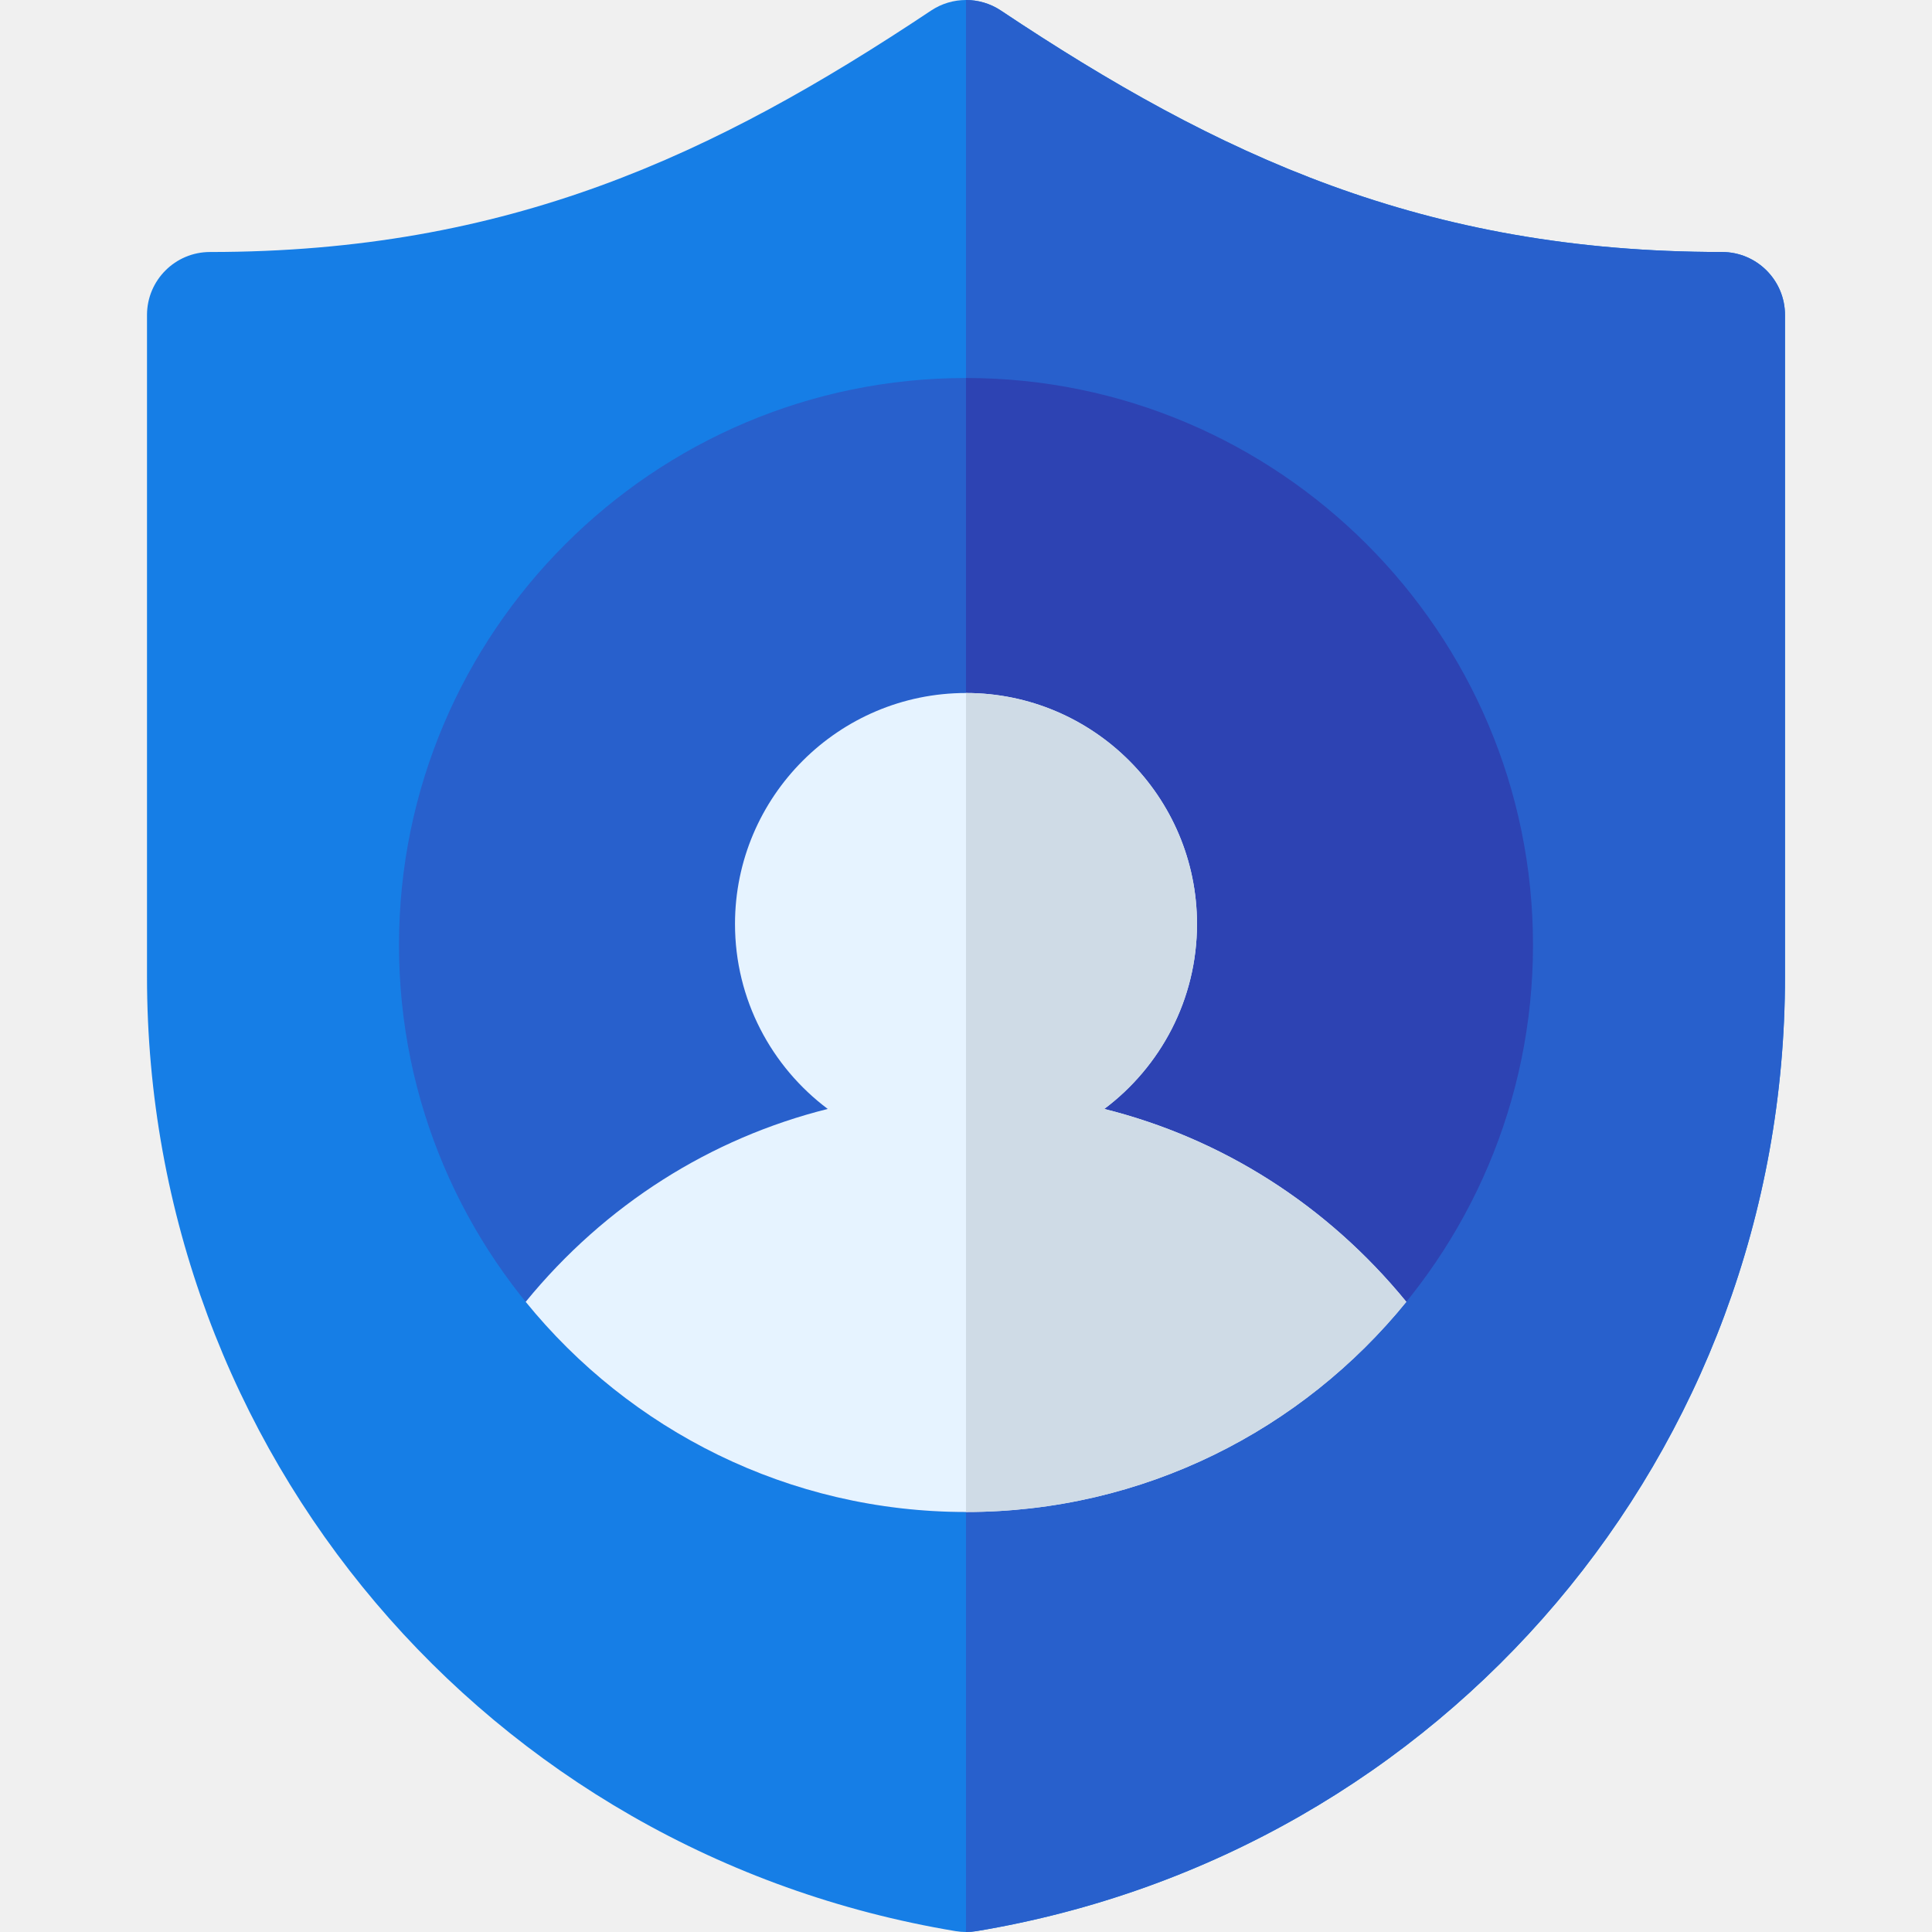
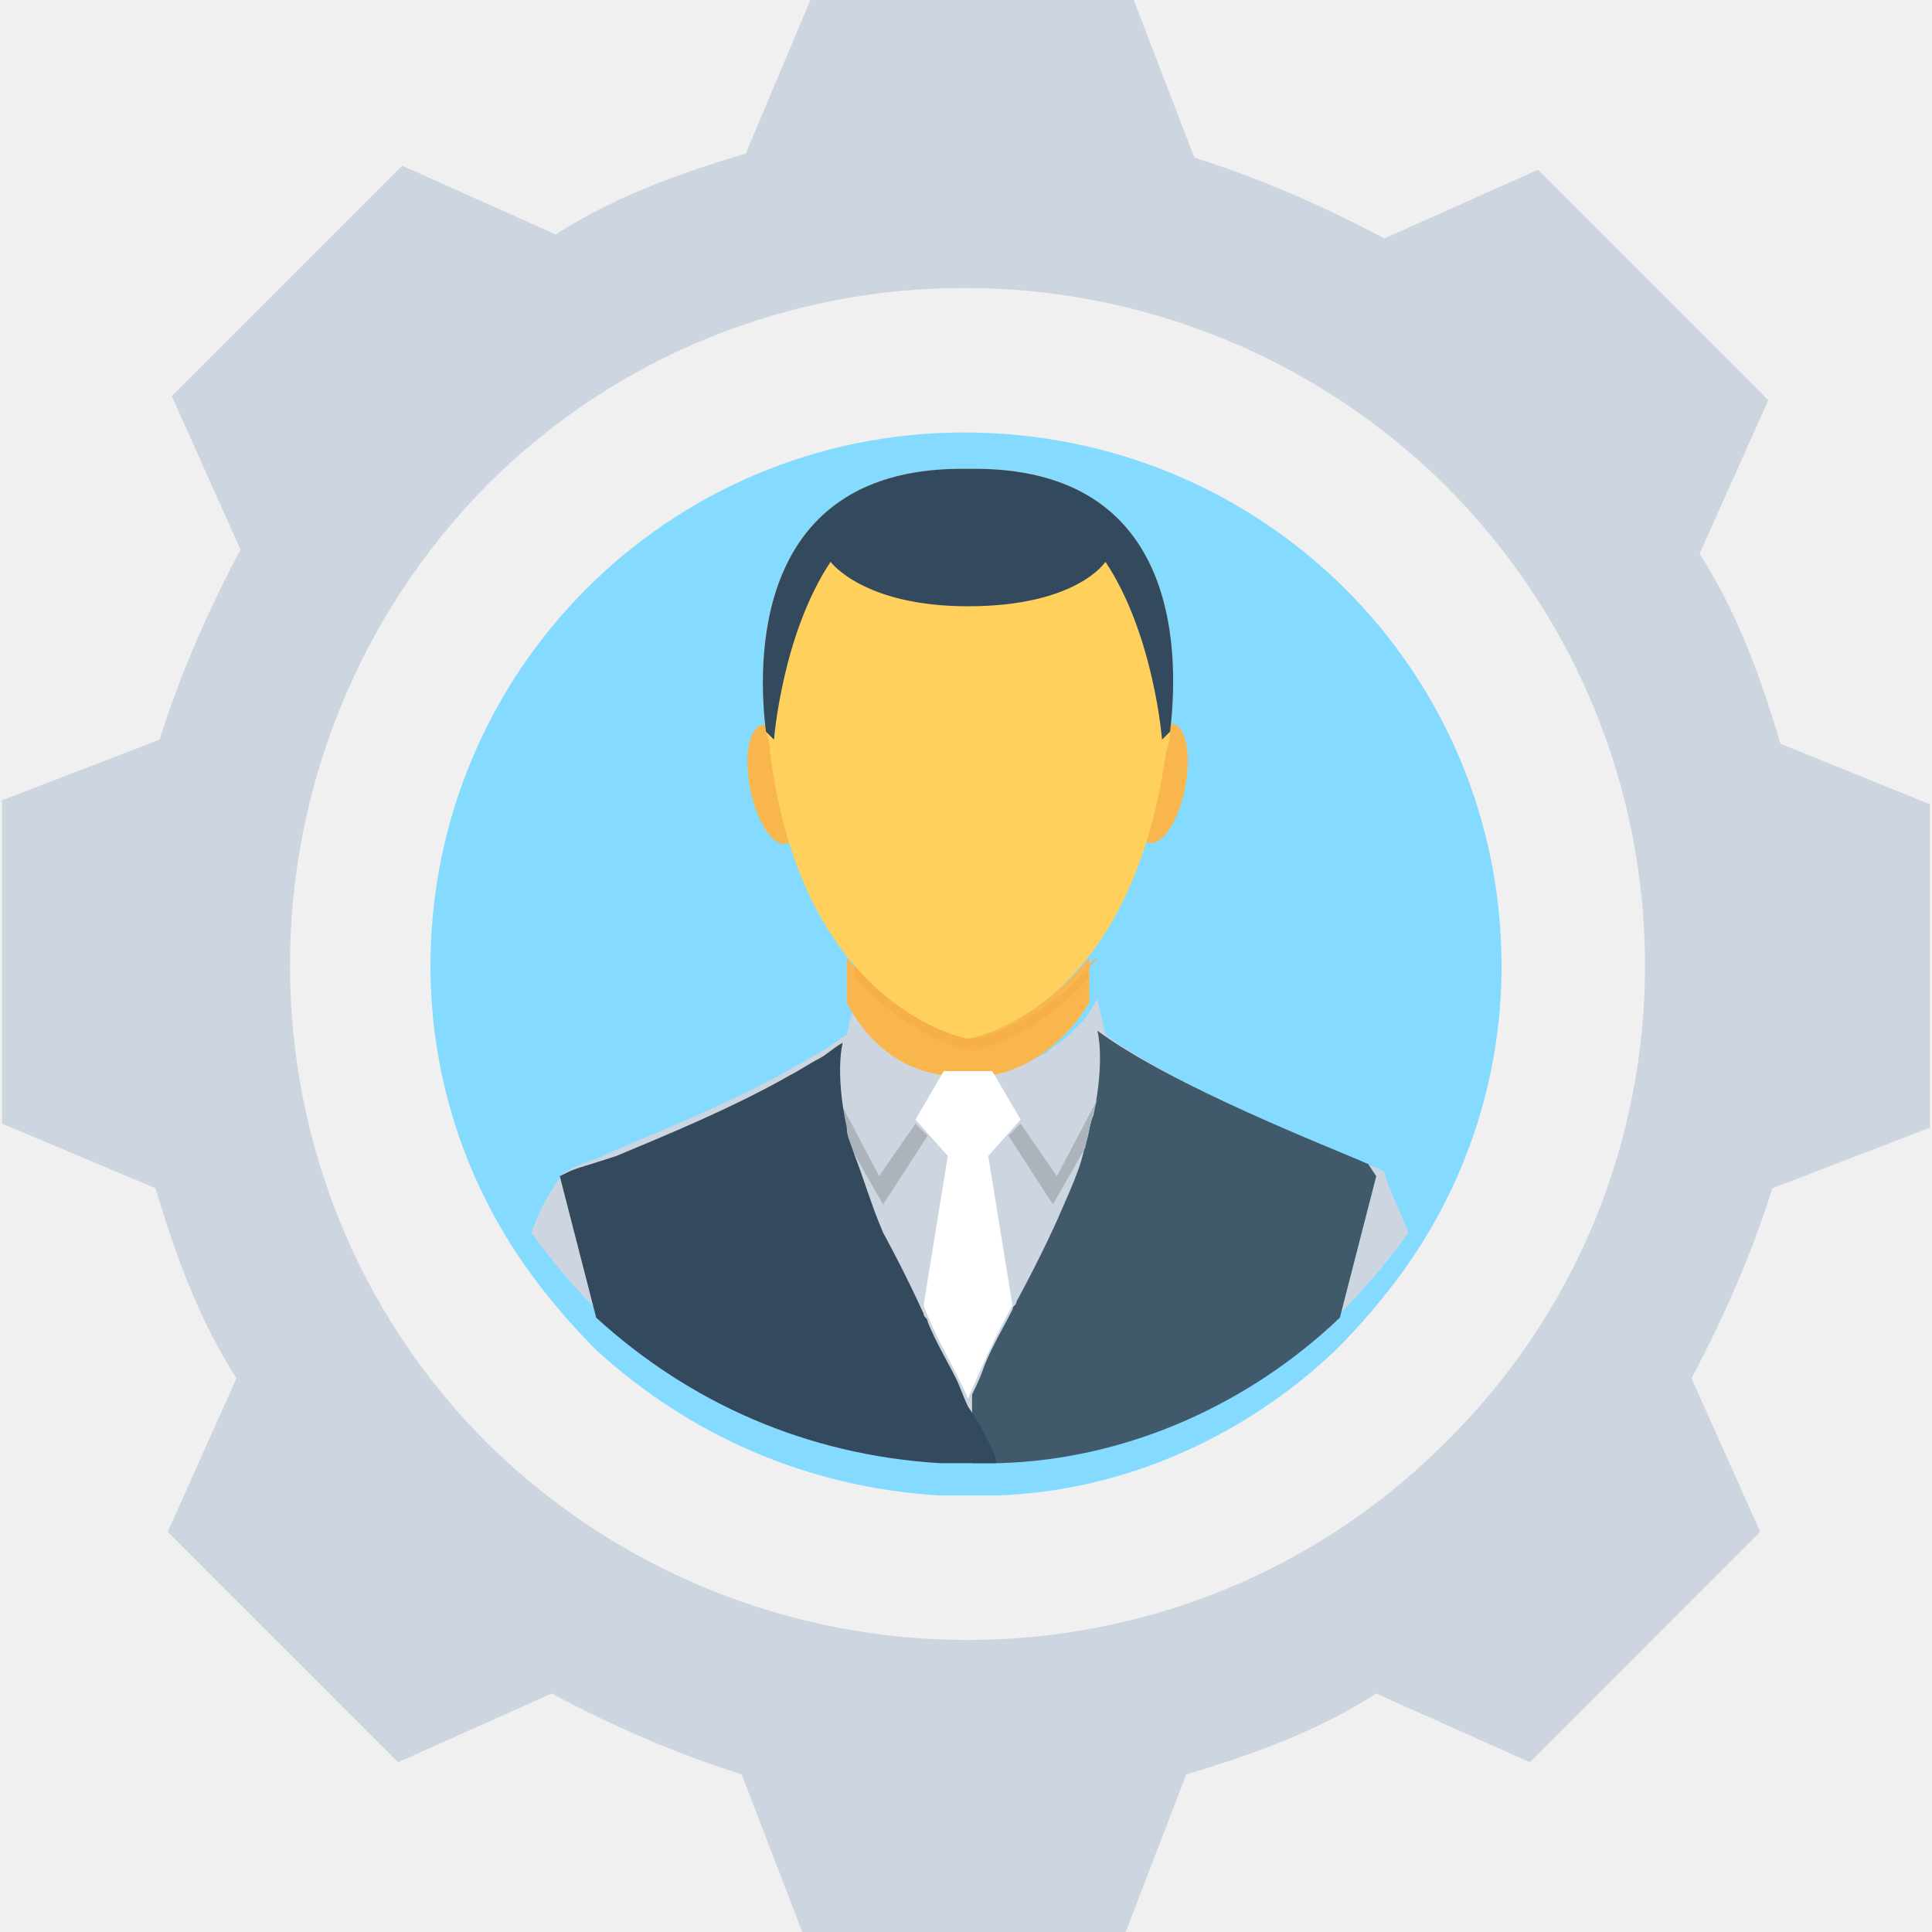
- <svg xmlns="http://www.w3.org/2000/svg" height="800px" width="800px" version="1.1" id="Layer_1" viewBox="0 0 512 512" xml:space="preserve">
-   <path style="fill:#167EE6;" d="M256,512c-0.913,0-1.837-0.076-2.75-0.228C129.087,491.076,38.957,384.684,38.957,258.805V83.478  c0-9.217,7.479-16.696,16.696-16.696c78.946,0,133.49-25.577,191.087-63.978c5.609-3.739,12.914-3.739,18.522,0  c57.608,38.401,112.14,63.978,191.086,63.978c9.217,0,16.696,7.479,16.696,16.696v175.327c0,125.881-90.131,232.272-214.293,252.967  C257.837,511.924,256.913,512,256,512z" />
+ <svg xmlns="http://www.w3.org/2000/svg" height="800px" width="800px" version="1.1" id="Layer_1" viewBox="0 0 499.461 499.461" xml:space="preserve">
+   <path style="fill:#84DBFF;" d="M388.18,249.731c0,29.257-9.404,56.424-25.078,78.367c-5.224,7.314-11.494,14.629-17.763,20.898  c-22.988,21.943-54.335,36.571-87.771,37.616l0,0c-2.09,0-5.225,0-7.314,0c-2.09,0-5.224,0-7.314,0  c-34.482-2.09-64.784-15.673-88.816-37.616c-6.269-6.269-12.539-13.584-17.763-20.898c-15.673-21.943-25.078-49.11-25.078-78.367  c0-76.278,61.649-137.927,137.927-137.927C326.531,111.804,388.18,173.453,388.18,249.731z" />
  <g>
-     <path style="fill:#2860CC;" d="M258.75,511.772c124.162-20.696,214.293-127.087,214.293-252.967V83.478   c0-9.217-7.479-16.696-16.696-16.696c-78.946,0-133.478-25.577-191.087-63.978C262.457,0.935,259.228,0,256,0v512   C256.913,512,257.837,511.924,258.75,511.772z" />
-     <path style="fill:#2860CC;" d="M256,400.696c-82.858,0-150.261-67.403-150.261-150.261S173.142,100.174,256,100.174   s150.261,67.403,150.261,150.261S338.858,400.696,256,400.696z" />
+     <ellipse transform="matrix(-0.1961 -0.9806 0.9806 -0.1961 40.5001 438.745)" style="fill:#F8B64C;" cx="200.096" cy="202.771" rx="15.674" ry="6.269" />
+     <ellipse transform="matrix(-0.9806 -0.1961 0.1961 -0.9806 554.8722 459.9698)" style="fill:#F8B64C;" cx="300.207" cy="202.516" rx="6.269" ry="15.674" />
  </g>
-   <path style="fill:#2D43B3;" d="M406.261,250.435c0-82.858-67.403-150.261-150.261-150.261v300.522  C338.858,400.696,406.261,333.293,406.261,250.435z" />
-   <path style="fill:#E6F3FF;" d="M292.638,293.879c14.911-11.177,24.579-28.987,24.579-49.01c0-33.75-27.468-61.217-61.217-61.217  s-61.217,27.468-61.217,61.217c0,20.023,9.668,37.832,24.579,49.01c-30.989,7.74-58.946,25.301-80.053,51.12  c27.57,33.959,69.643,55.697,116.691,55.697s89.121-21.738,116.691-55.697C351.584,319.18,323.627,301.619,292.638,293.879z" />
-   <path style="fill:#CFDBE6;" d="M292.638,293.879c14.911-11.177,24.579-28.987,24.579-49.01c0-33.75-27.468-61.217-61.217-61.217  c0,41.249,0,171.619,0,217.043c47.048,0,89.121-21.738,116.691-55.697C351.584,319.18,323.627,301.619,292.638,293.879z" />
+   <path style="fill:#CDD6E0;" d="M364.147,318.694c-5.224,7.314-11.494,14.629-17.763,20.898  c-22.988,21.943-54.335,36.571-87.771,37.616h-14.629c-34.482-2.09-64.784-15.673-88.816-37.616  c-6.269-6.269-12.539-13.584-17.763-20.898c2.09-6.269,5.224-11.494,8.359-15.673c0,0,1.045,0,2.09-1.045l0,0l0,0  c2.09-1.045,6.269-2.09,12.539-5.224c12.539-5.224,30.302-12.539,44.931-20.898c2.09-1.045,5.224-3.135,7.314-4.18  c2.09-1.045,4.18-3.135,6.269-4.18l0,0l2.09-9.404c0,0,8.359,15.673,25.078,18.808c1.045,0,3.135,0,4.18,0h2.09  c2.09,0,4.18,0,6.269,0l0,0c1.045,0,2.09,0,3.135-1.045c1.045,0,2.09-1.045,3.135-1.045c2.09-1.045,3.135-1.045,4.18-2.09  c1.045,0,2.09-1.045,3.135-2.09c2.09-1.045,3.135-2.09,4.18-3.135c2.09-2.09,3.135-3.135,4.18-4.18  c2.09-3.135,3.135-5.224,3.135-5.224l2.09,9.404c19.853,14.629,60.604,30.302,70.008,34.482c1.045,0,2.09,1.045,2.09,1.045  C358.922,307.2,362.057,313.469,364.147,318.694z" />
+   <path style="fill:#ACB3BA;" d="M219.951,296.751l8.359,14.629l11.494-17.763l-3.135-3.135l-9.404,13.584l-10.449-19.853  C217.861,287.347,218.906,291.527,219.951,296.751z" />
+   <path style="fill:#F8B64C;" d="M281.6,259.135c0,0-8.359,15.673-25.078,18.808c-2.09,0-4.18,0-6.269,0c-2.09,0-4.18,0-6.269,0  c-17.763-2.09-25.078-18.808-25.078-18.808s0-3.135,0-6.269c0-2.09,0-3.135,0-5.224c14.629,17.763,31.347,20.898,31.347,20.898  s16.718-3.135,31.347-20.898c0,1.045,0,3.135,0,5.224C281.6,256,281.6,259.135,281.6,259.135z" />
+   <path style="fill:#F7AF48;" d="M281.6,252.865c-14.629,15.673-29.257,18.808-30.302,18.808l0,0l0,0  c-1.045,0-15.673-3.135-30.302-18.808c0-2.09,0-3.135,0-5.224c14.629,17.763,31.347,20.898,31.347,20.898  s16.718-3.135,31.347-20.898C281.6,248.686,280.555,250.776,281.6,252.865z" />
+   <path style="fill:#FFD15C;" d="M302.498,189.127c0,3.135-1.045,5.224-1.045,5.224c-9.404,67.918-51.2,74.188-51.2,74.188  s-42.841-7.314-51.2-74.188c0,0,0-2.09-1.045-5.224l0,0c-2.09-16.718-4.18-68.963,52.245-67.918  C306.678,120.163,304.588,171.363,302.498,189.127z" />
+   <path style="fill:#40596B;" d="M355.788,304.065l-9.404,36.571c-22.988,21.943-54.335,36.571-87.771,37.616h-7.314V360.49  c1.045-2.09,2.09-4.18,3.135-7.314c2.09-5.224,5.224-10.449,7.314-14.629c0-1.045,1.045-1.045,1.045-2.09  c6.269-11.494,10.449-20.898,10.449-20.898c3.135-7.314,6.269-13.584,7.314-19.853c1.045-2.09,1.045-5.224,2.09-7.314  c3.135-14.629,1.045-21.943,1.045-21.943l0,0c19.853,14.629,60.604,30.302,70.008,34.482L355.788,304.065z" />
+   <path style="fill:#ACB3BA;" d="M280.555,296.751l-8.359,14.629l-11.494-17.763l3.135-3.135l9.404,13.584l10.449-19.853  C282.645,287.347,281.6,291.527,280.555,296.751z" />
+   <path style="fill:#FFFFFF;" d="M255.478,298.841l6.269,38.661c-4.18,7.314-8.359,16.718-11.494,24.033  c-3.135-7.314-8.359-15.673-11.494-24.033l6.269-38.661l-8.359-9.404l7.314-12.539l0,0c2.09,0,4.18,0,6.269,0c2.09,0,4.18,0,6.269,0  l0,0l7.314,12.539L255.478,298.841z" />
+   <g>
+     <path style="fill:#334A5E;" d="M257.567,378.253L257.567,378.253h-7.314c-2.09,0-5.224,0-7.314,0   c-34.482-2.09-64.784-15.673-88.816-37.616l-9.404-36.571l2.09-1.045l0,0l0,0c2.09-1.045,6.269-2.09,12.539-4.18   c12.539-5.224,30.302-12.539,44.931-20.898c2.09-1.045,5.224-3.135,7.314-4.18c2.09-1.045,4.18-3.135,6.269-4.18l0,0   c0,0-2.09,7.314,1.045,21.943c0,2.09,1.045,4.18,2.09,7.314c2.09,5.224,4.18,12.539,7.314,19.853c0,0,5.224,9.404,10.449,20.898   c0,1.045,1.045,1.045,1.045,2.09c2.09,5.224,5.224,10.449,7.314,14.629c1.045,2.09,2.09,5.224,3.135,7.314   C254.433,369.894,257.567,376.163,257.567,378.253z" />
+     <path style="fill:#334A5E;" d="M302.498,189.127l-2.09,2.09c0,0-2.09-27.167-14.629-45.976c0,0-7.314,11.494-35.527,11.494   c-27.167,0-35.527-11.494-35.527-11.494c-12.539,18.808-14.629,45.976-14.629,45.976l-2.09-2.09l0,0   c-2.09-16.718-4.18-68.963,52.245-67.918C306.678,120.163,304.588,171.363,302.498,189.127z" />
+   </g>
+   <path style="fill:#CDD6E0;" d="M460.278,192.261c-5.224-17.763-11.494-34.482-20.898-49.11l17.763-39.706l-59.559-59.559  l-39.706,17.763c-15.673-8.359-32.392-15.673-49.11-20.898L293.094,0h-83.592l-16.718,39.706  c-17.763,5.224-34.482,11.494-49.11,20.898l-39.706-17.763L44.408,102.4l17.763,39.706c-8.359,15.673-15.673,32.392-20.898,49.11  L0.522,206.89v83.592L40.229,307.2c5.224,17.763,11.494,34.482,20.898,49.11l-17.763,39.706l59.559,59.559l39.706-17.763  c15.673,8.359,32.392,15.673,49.11,20.898l15.673,40.751h83.592l15.673-40.751c17.763-5.224,34.482-11.494,49.11-20.898  l39.706,17.763l59.559-59.559L437.29,356.31c8.359-15.673,15.673-32.392,20.898-49.11l40.751-15.673v-83.592L460.278,192.261z   M373.551,373.029c-67.918,67.918-178.678,67.918-247.641,0c-67.918-67.918-67.918-178.678,0-247.641  c67.918-67.918,178.678-67.918,247.641,0C442.514,194.351,442.514,305.11,373.551,373.029z" />
</svg>
